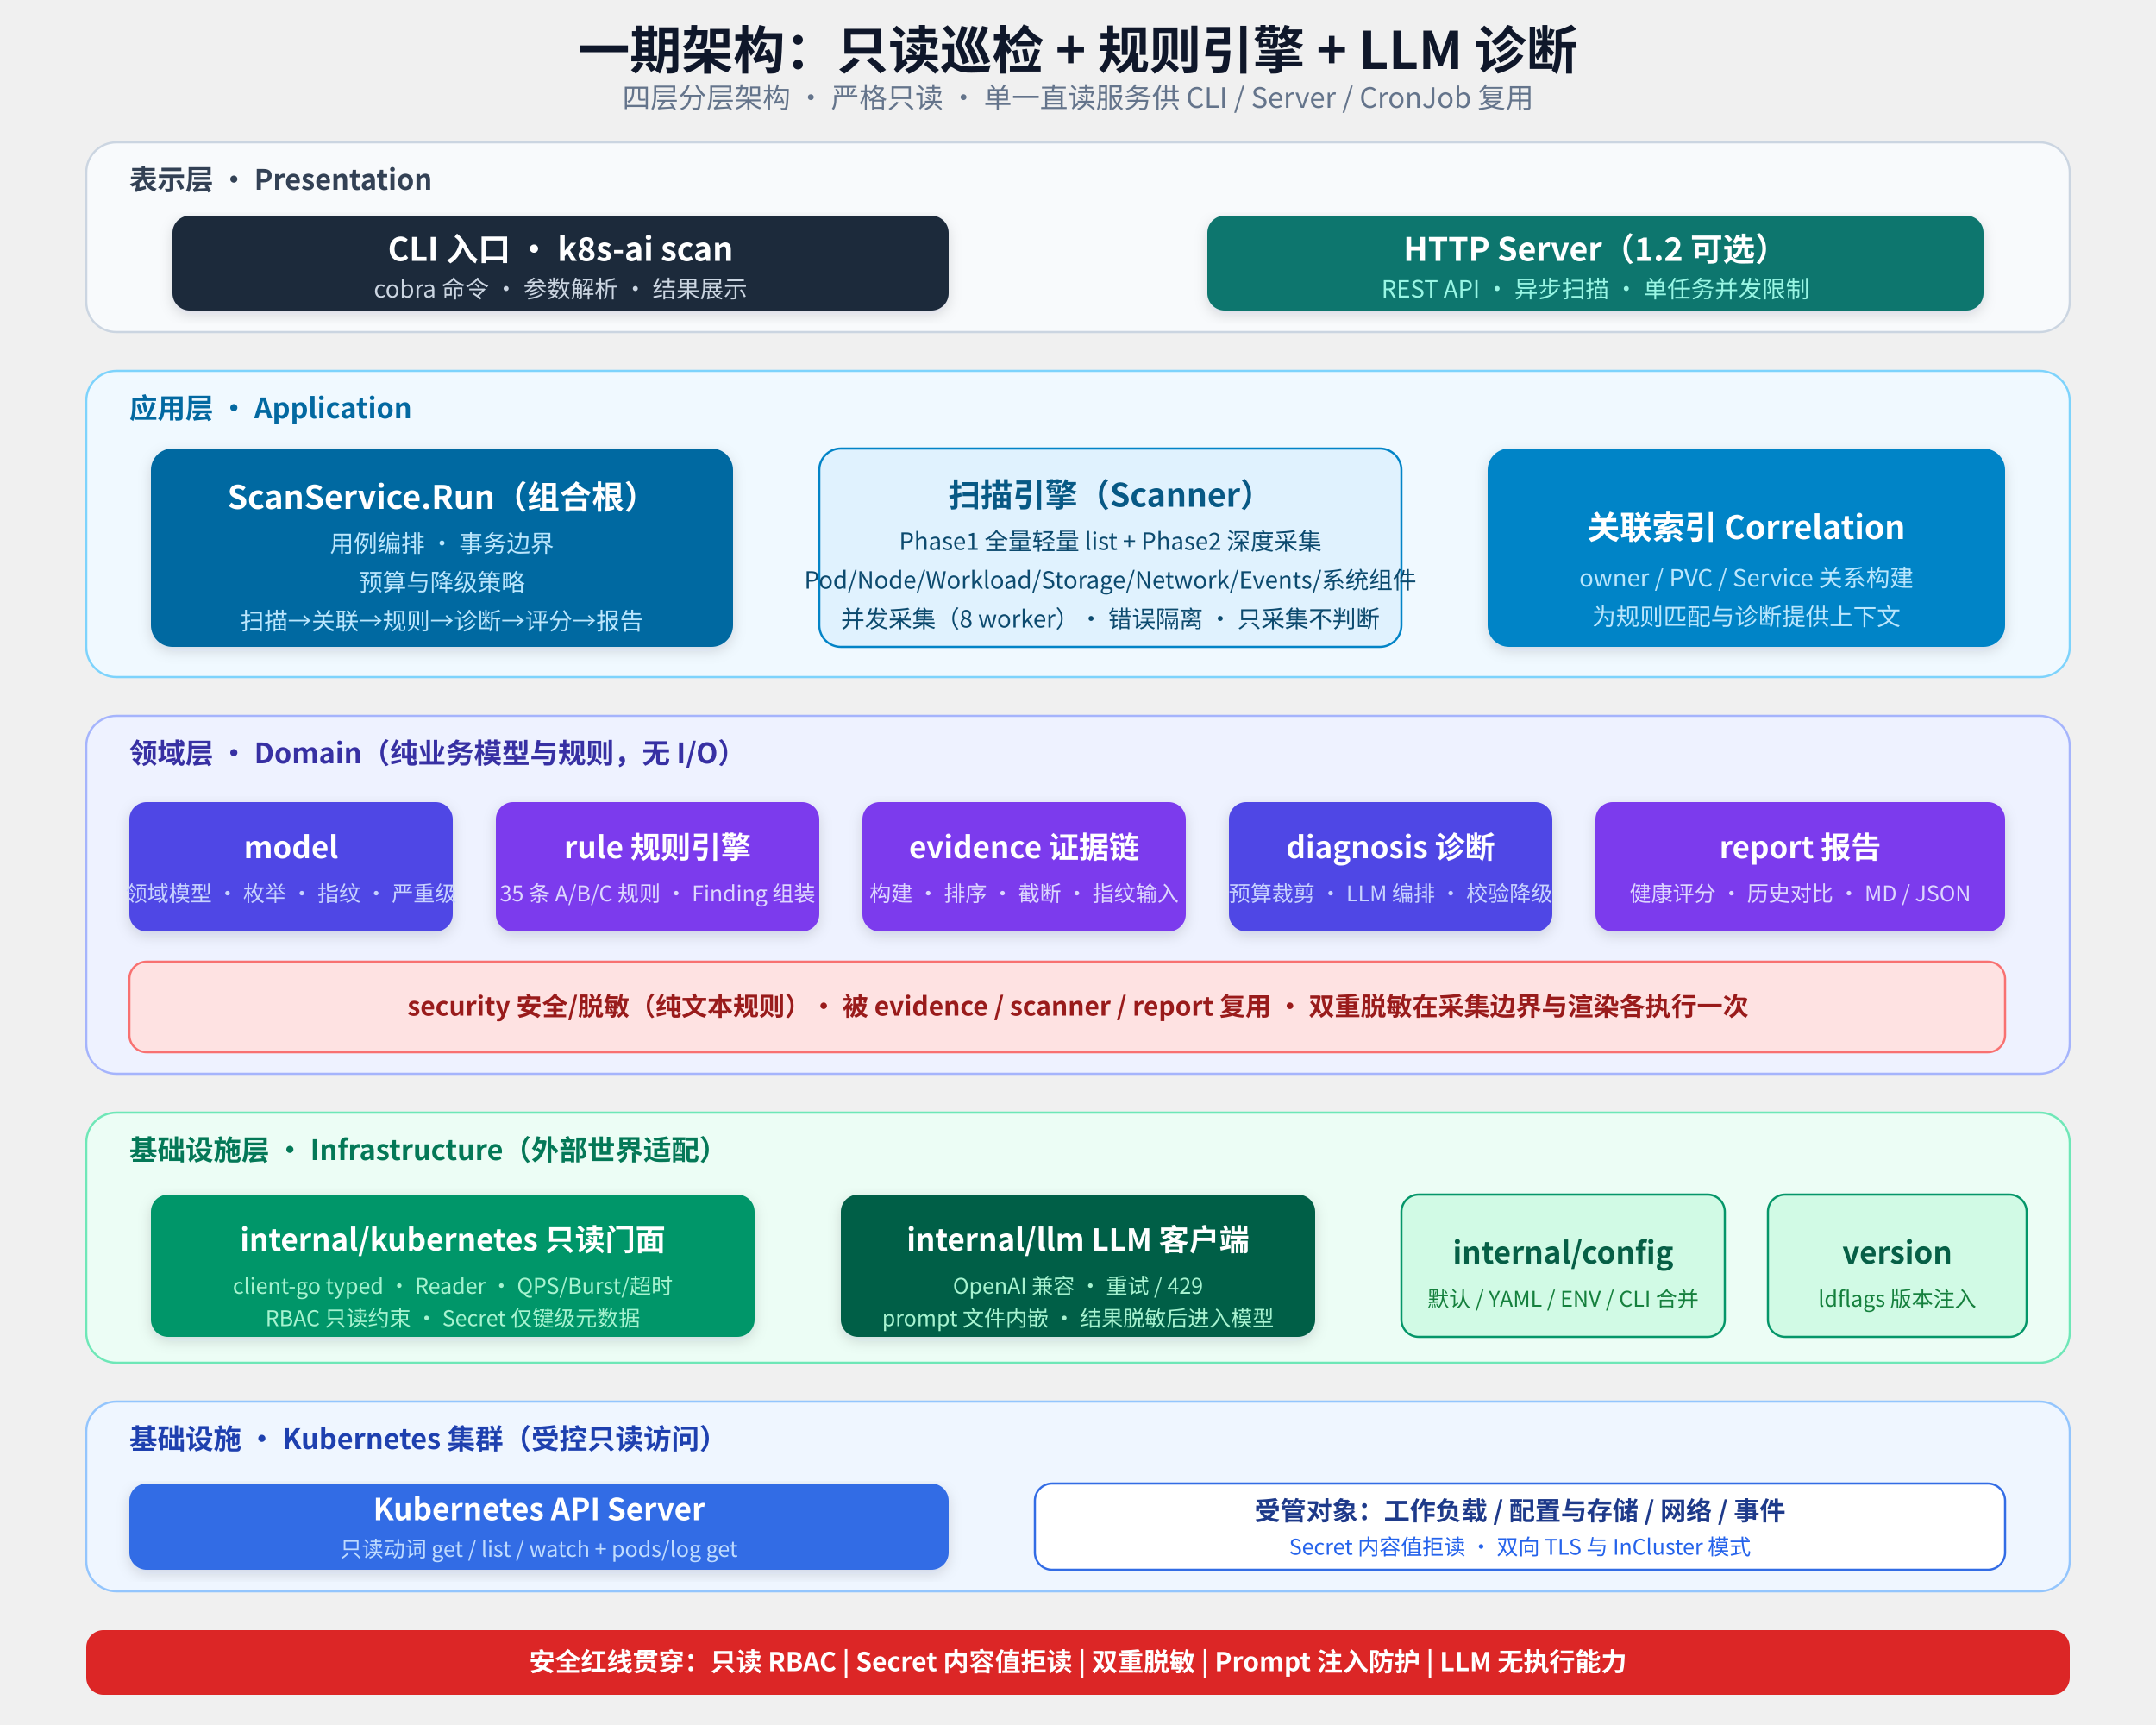
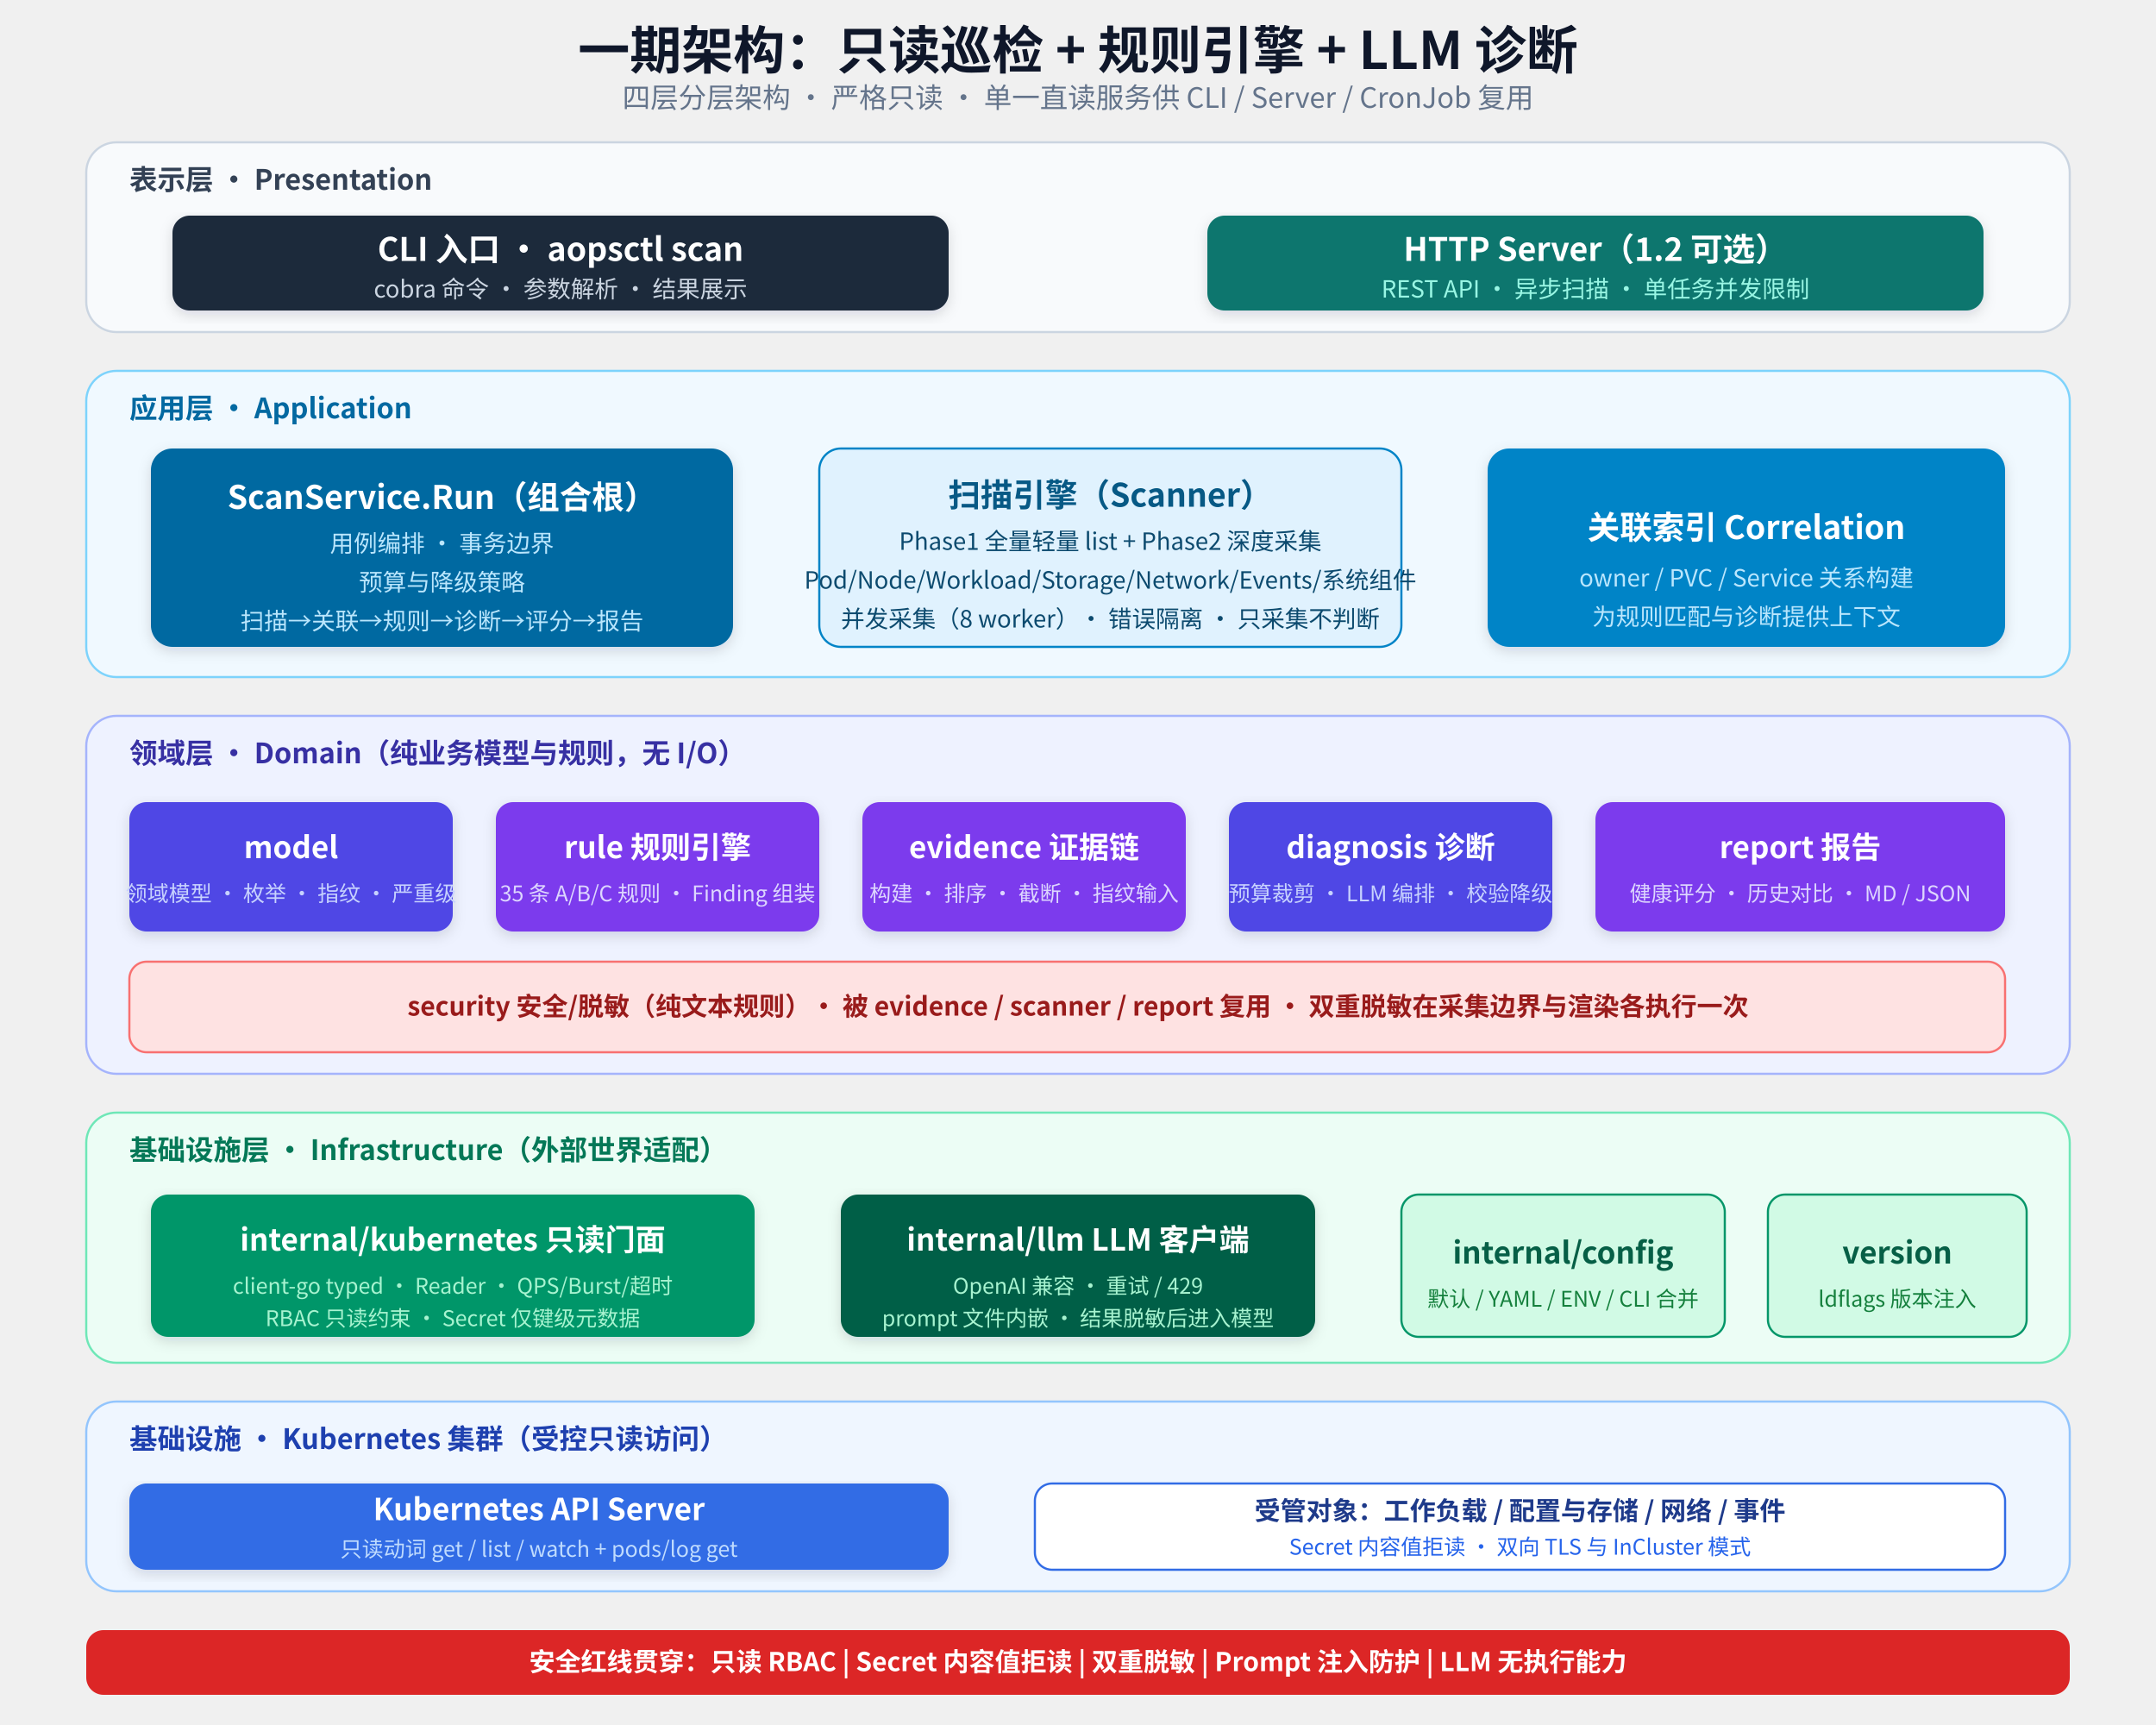
<svg xmlns="http://www.w3.org/2000/svg" viewBox="0 0 1000 800" style="background:#fff" font-family="'Microsoft YaHei','PingFang SC','Noto Sans CJK SC',Arial,sans-serif">
  <defs>
    <filter id="p1v-shadow" x="-8%" y="-8%" width="116%" height="122%">
      <feDropShadow dx="0" dy="2" stdDeviation="3" flood-color="#0f172a" flood-opacity="0.14" />
    </filter>
    <marker id="p1v-arr" markerWidth="11" markerHeight="8" refX="9" refY="4" orient="auto">
      <path d="M0,0 L11,4 L0,8 Z" fill="#475569" />
    </marker>
  </defs>
  <text x="500" y="32" font-size="24" font-weight="bold" text-anchor="middle" fill="#0f172a">一期架构：只读巡检 + 规则引擎 + LLM 诊断</text>
  <text x="500" y="50" font-size="13" text-anchor="middle" fill="#64748b">四层分层架构 · 严格只读 · 单一直读服务供 CLI / Server / CronJob 复用</text>
  <rect x="40" y="66" width="920" height="88" rx="14" fill="#f8fafc" stroke="#cbd5e1" />
  <text x="60" y="88" font-size="13" font-weight="bold" fill="#334155">表示层 · Presentation</text>
  <rect x="80" y="100" width="360" height="44" rx="8" fill="#1e293b" filter="url(#p1v-shadow)" />
-   <text x="260" y="121" font-size="15" font-weight="bold" text-anchor="middle" fill="#ffffff">CLI 入口 · k8s-ai scan</text>
+   <text x="260" y="121" font-size="15" font-weight="bold" text-anchor="middle" fill="#ffffff">CLI 入口 · aopsctl scan</text>
  <text x="260" y="138" font-size="11" text-anchor="middle" fill="#cbd5e1">cobra 命令 · 参数解析 · 结果展示</text>
  <rect x="560" y="100" width="360" height="44" rx="8" fill="#0f766e" filter="url(#p1v-shadow)" />
  <text x="740" y="121" font-size="15" font-weight="bold" text-anchor="middle" fill="#ffffff">HTTP Server（1.2 可选）</text>
  <text x="740" y="138" font-size="11" text-anchor="middle" fill="#99f6e4">REST API · 异步扫描 · 单任务并发限制</text>
  <rect x="40" y="172" width="920" height="142" rx="14" fill="#f0f9ff" stroke="#7dd3fc" />
  <text x="60" y="194" font-size="13" font-weight="bold" fill="#0369a1">应用层 · Application</text>
  <rect x="70" y="208" width="270" height="92" rx="10" fill="#0369a1" filter="url(#p1v-shadow)" />
  <text x="205" y="236" font-size="15" font-weight="bold" text-anchor="middle" fill="#ffffff">ScanService.Run（组合根）</text>
  <text x="205" y="256" font-size="11" text-anchor="middle" fill="#bae6fd">用例编排 · 事务边界</text>
  <text x="205" y="274" font-size="11" text-anchor="middle" fill="#bae6fd">预算与降级策略</text>
  <text x="205" y="292" font-size="11" text-anchor="middle" fill="#bae6fd">扫描→关联→规则→诊断→评分→报告</text>
  <rect x="380" y="208" width="270" height="92" rx="10" fill="#e0f2fe" stroke="#0284c7" />
  <text x="515" y="235" font-size="15" font-weight="bold" text-anchor="middle" fill="#075985">扫描引擎（Scanner）</text>
  <text x="515" y="255" font-size="11" text-anchor="middle" fill="#0c4a6e">Phase1 全量轻量 list + Phase2 深度采集</text>
  <text x="515" y="273" font-size="11" text-anchor="middle" fill="#0c4a6e">Pod/Node/Workload/Storage/Network/Events/系统组件</text>
  <text x="515" y="291" font-size="11" text-anchor="middle" fill="#0c4a6e">并发采集（8 worker）· 错误隔离 · 只采集不判断</text>
  <rect x="690" y="208" width="240" height="92" rx="10" fill="#0284c7" filter="url(#p1v-shadow)" />
  <text x="810" y="250" font-size="15" font-weight="bold" text-anchor="middle" fill="#ffffff">关联索引 Correlation</text>
  <text x="810" y="272" font-size="11" text-anchor="middle" fill="#bae6fd">owner / PVC / Service 关系构建</text>
  <text x="810" y="290" font-size="11" text-anchor="middle" fill="#bae6fd">为规则匹配与诊断提供上下文</text>
  <rect x="40" y="332" width="920" height="166" rx="14" fill="#eef2ff" stroke="#a5b4fc" />
  <text x="60" y="354" font-size="13" font-weight="bold" fill="#3730a3">领域层 · Domain（纯业务模型与规则，无 I/O）</text>
  <rect x="60" y="372" width="150" height="60" rx="8" fill="#4f46e5" filter="url(#p1v-shadow)" />
  <text x="135" y="398" font-size="14" font-weight="bold" text-anchor="middle" fill="#ffffff">model</text>
  <text x="135" y="418" font-size="10" text-anchor="middle" fill="#c7d2fe">领域模型 · 枚举 · 指纹 · 严重级</text>
  <rect x="230" y="372" width="150" height="60" rx="8" fill="#7c3aed" filter="url(#p1v-shadow)" />
  <text x="305" y="398" font-size="14" font-weight="bold" text-anchor="middle" fill="#ffffff">rule 规则引擎</text>
  <text x="305" y="418" font-size="10" text-anchor="middle" fill="#ddd6fe">35 条 A/B/C 规则 · Finding 组装</text>
  <rect x="400" y="372" width="150" height="60" rx="8" fill="#7c3aed" filter="url(#p1v-shadow)" />
  <text x="475" y="398" font-size="14" font-weight="bold" text-anchor="middle" fill="#ffffff">evidence 证据链</text>
  <text x="475" y="418" font-size="10" text-anchor="middle" fill="#ddd6fe">构建 · 排序 · 截断 · 指纹输入</text>
  <rect x="570" y="372" width="150" height="60" rx="8" fill="#4f46e5" filter="url(#p1v-shadow)" />
  <text x="645" y="398" font-size="14" font-weight="bold" text-anchor="middle" fill="#ffffff">diagnosis 诊断</text>
  <text x="645" y="418" font-size="10" text-anchor="middle" fill="#c7d2fe">预算裁剪 · LLM 编排 · 校验降级</text>
  <rect x="740" y="372" width="190" height="60" rx="8" fill="#7c3aed" filter="url(#p1v-shadow)" />
  <text x="835" y="398" font-size="14" font-weight="bold" text-anchor="middle" fill="#ffffff">report 报告</text>
  <text x="835" y="418" font-size="10" text-anchor="middle" fill="#ddd6fe">健康评分 · 历史对比 · MD / JSON</text>
  <rect x="60" y="446" width="870" height="42" rx="8" fill="#fee2e2" stroke="#f87171" />
  <text x="500" y="471" font-size="12" font-weight="bold" text-anchor="middle" fill="#991b1b">security 安全/脱敏（纯文本规则）· 被 evidence / scanner / report 复用 · 双重脱敏在采集边界与渲染各执行一次</text>
  <rect x="40" y="516" width="920" height="116" rx="14" fill="#ecfdf5" stroke="#6ee7b7" />
  <text x="60" y="538" font-size="13" font-weight="bold" fill="#047857">基础设施层 · Infrastructure（外部世界适配）</text>
  <rect x="70" y="554" width="280" height="66" rx="8" fill="#059669" filter="url(#p1v-shadow)" />
  <text x="210" y="580" font-size="14" font-weight="bold" text-anchor="middle" fill="#ffffff">internal/kubernetes 只读门面</text>
  <text x="210" y="600" font-size="10" text-anchor="middle" fill="#a7f3d0">client-go typed · Reader · QPS/Burst/超时</text>
  <text x="210" y="615" font-size="10" text-anchor="middle" fill="#a7f3d0">RBAC 只读约束 · Secret 仅键级元数据</text>
  <rect x="390" y="554" width="220" height="66" rx="8" fill="#065f46" filter="url(#p1v-shadow)" />
  <text x="500" y="580" font-size="14" font-weight="bold" text-anchor="middle" fill="#ffffff">internal/llm LLM 客户端</text>
  <text x="500" y="600" font-size="10" text-anchor="middle" fill="#a7f3d0">OpenAI 兼容 · 重试 / 429</text>
  <text x="500" y="615" font-size="10" text-anchor="middle" fill="#a7f3d0">prompt 文件内嵌 · 结果脱敏后进入模型</text>
  <rect x="650" y="554" width="150" height="66" rx="8" fill="#d1fae5" stroke="#059669" />
  <text x="725" y="586" font-size="14" font-weight="bold" text-anchor="middle" fill="#065f46">internal/config</text>
  <text x="725" y="606" font-size="10" text-anchor="middle" fill="#15803d">默认 / YAML / ENV / CLI 合并</text>
  <rect x="820" y="554" width="120" height="66" rx="8" fill="#d1fae5" stroke="#059669" />
  <text x="880" y="586" font-size="14" font-weight="bold" text-anchor="middle" fill="#065f46">version</text>
  <text x="880" y="606" font-size="10" text-anchor="middle" fill="#15803d">ldflags 版本注入</text>
  <rect x="40" y="650" width="920" height="88" rx="14" fill="#eff6ff" stroke="#93c5fd" />
  <text x="60" y="672" font-size="13" font-weight="bold" fill="#1e40af">基础设施 · Kubernetes 集群（受控只读访问）</text>
  <rect x="60" y="688" width="380" height="40" rx="8" fill="#326ce5" filter="url(#p1v-shadow)" />
  <text x="250" y="705" font-size="14" font-weight="bold" text-anchor="middle" fill="#ffffff">Kubernetes API Server</text>
  <text x="250" y="722" font-size="10" text-anchor="middle" fill="#bfdbfe">只读动词 get / list / watch + pods/log get</text>
  <rect x="480" y="688" width="450" height="40" rx="8" fill="#ffffff" stroke="#326ce5" />
  <text x="705" y="705" font-size="12" font-weight="bold" text-anchor="middle" fill="#1e3a8a">受管对象：工作负载 / 配置与存储 / 网络 / 事件</text>
  <text x="705" y="721" font-size="10" text-anchor="middle" fill="#2563eb">Secret 内容值拒读 · 双向 TLS 与 InCluster 模式</text>
  <rect x="40" y="756" width="920" height="30" rx="8" fill="#dc2626" />
  <text x="500" y="775" font-size="12" font-weight="bold" text-anchor="middle" fill="#ffffff">安全红线贯穿：只读 RBAC | Secret 内容值拒读 | 双重脱敏 | Prompt 注入防护 | LLM 无执行能力</text>
</svg>
